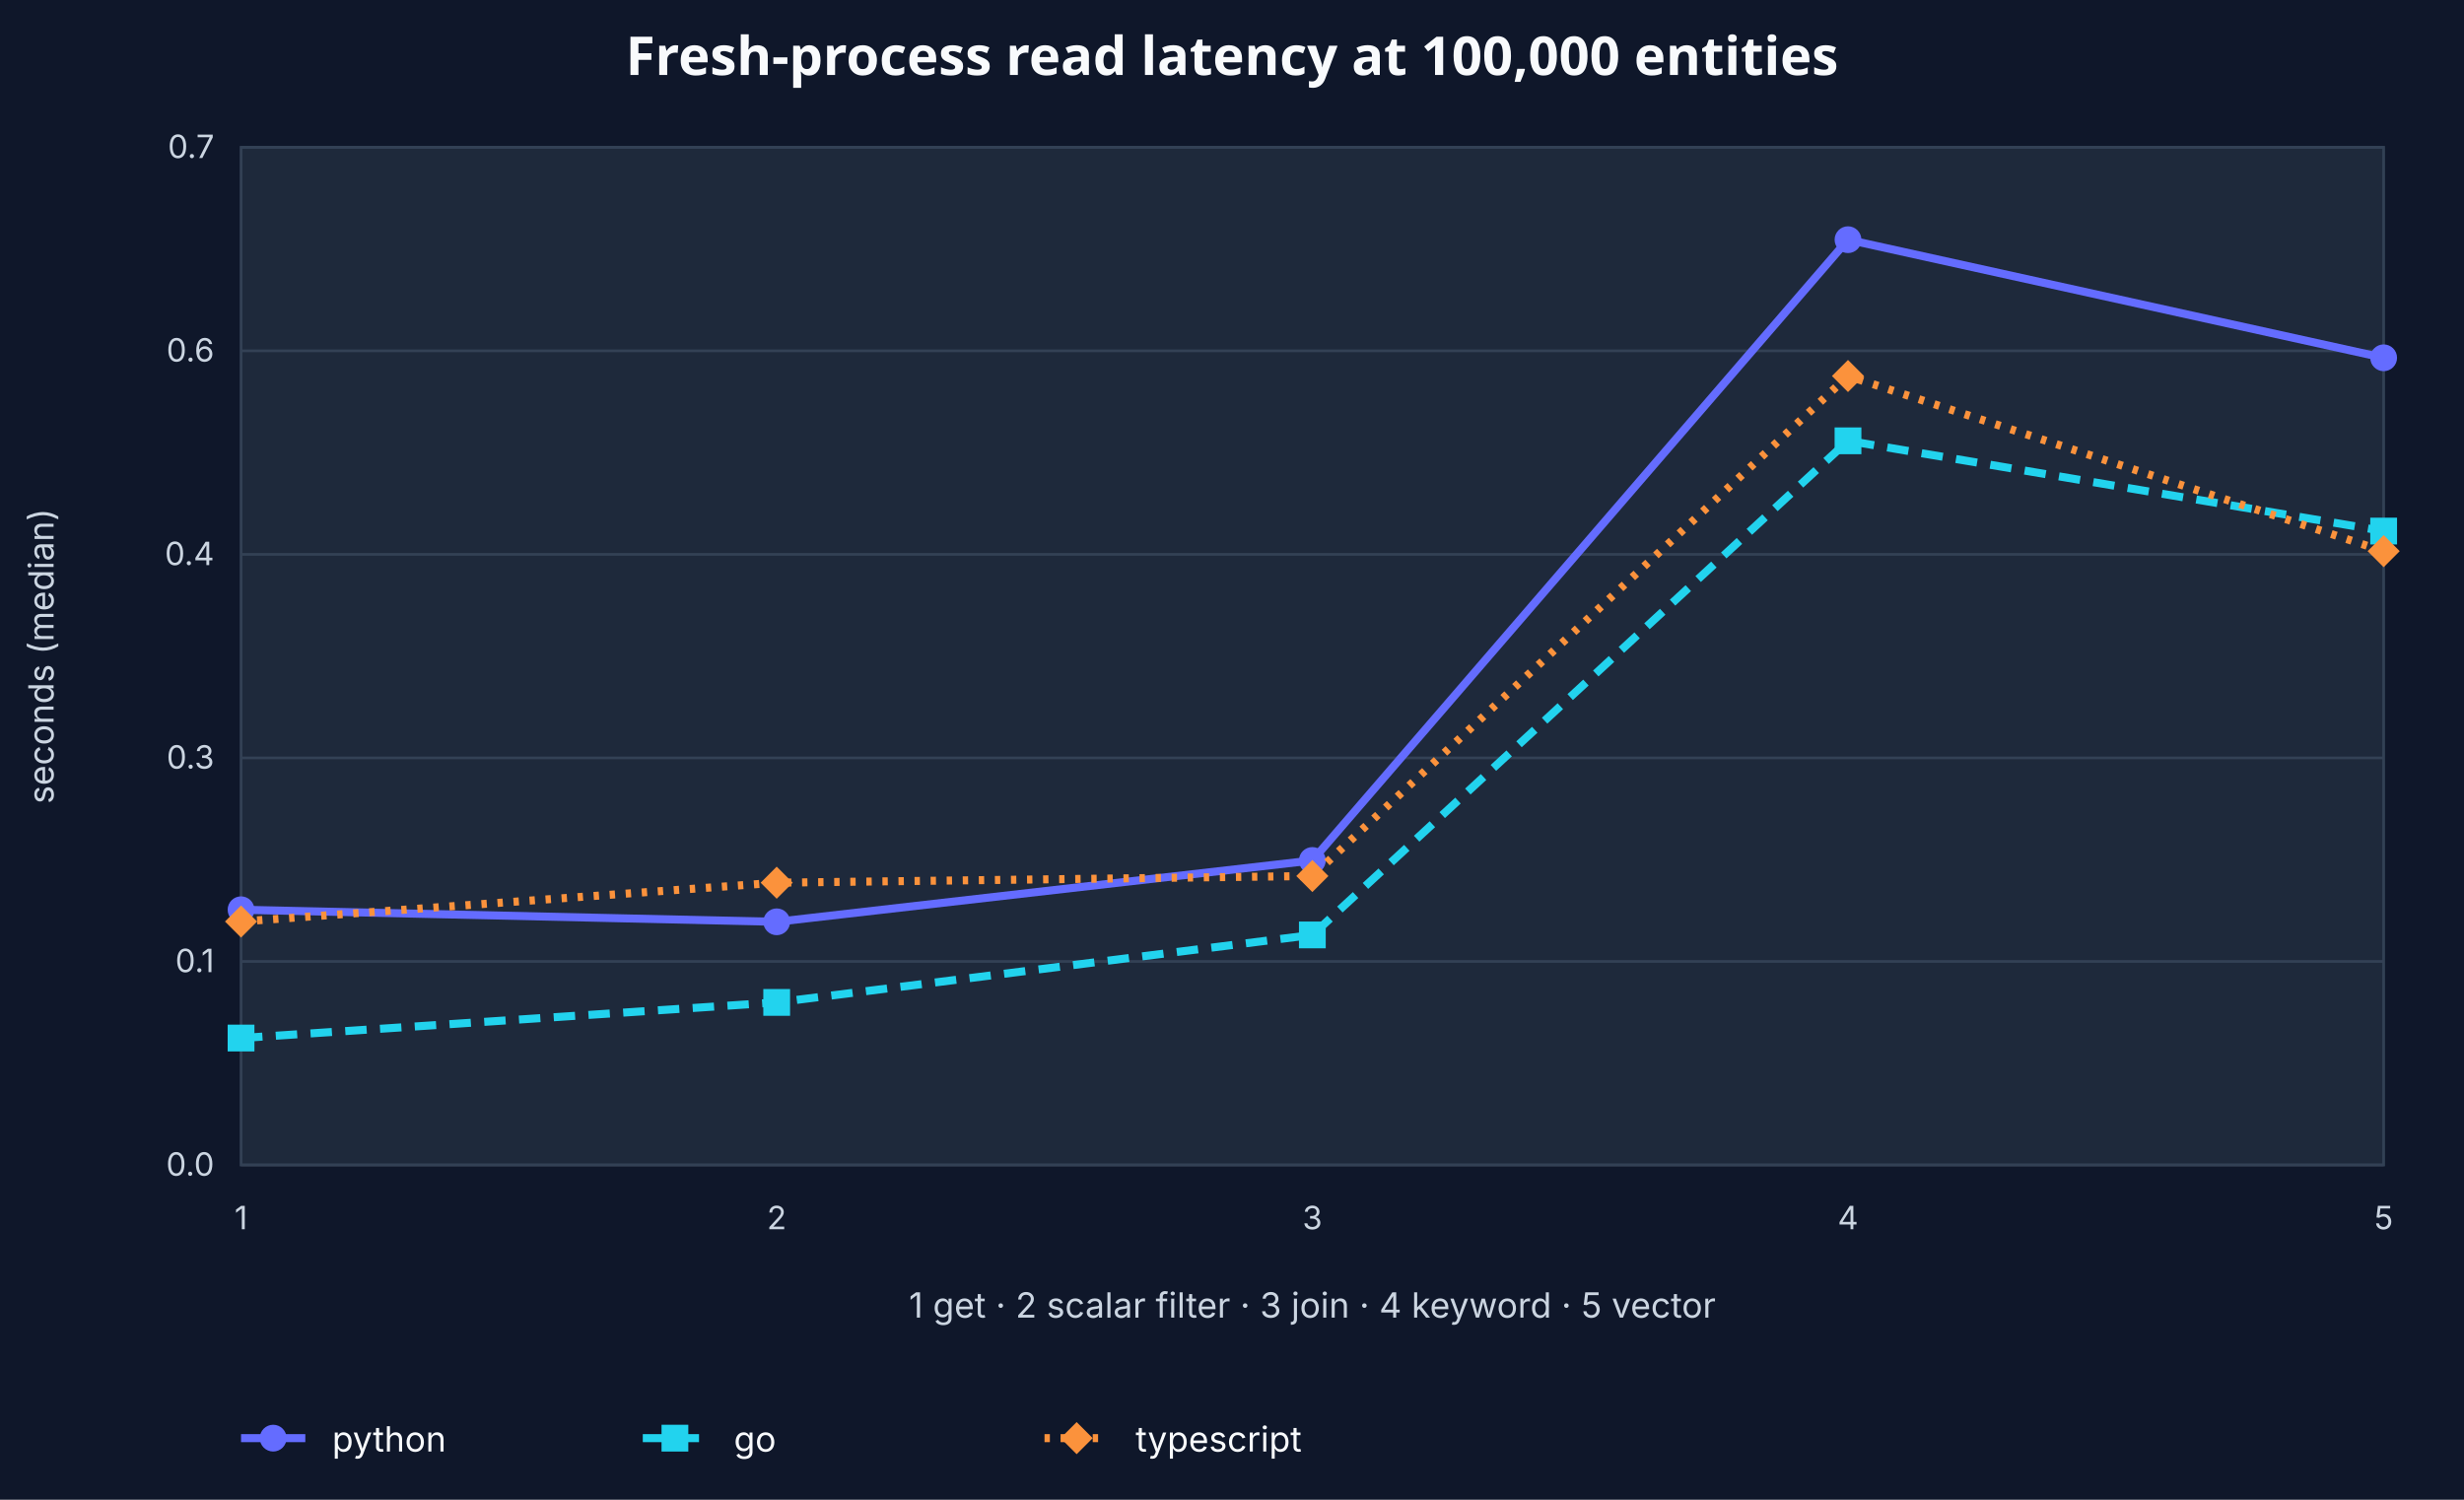
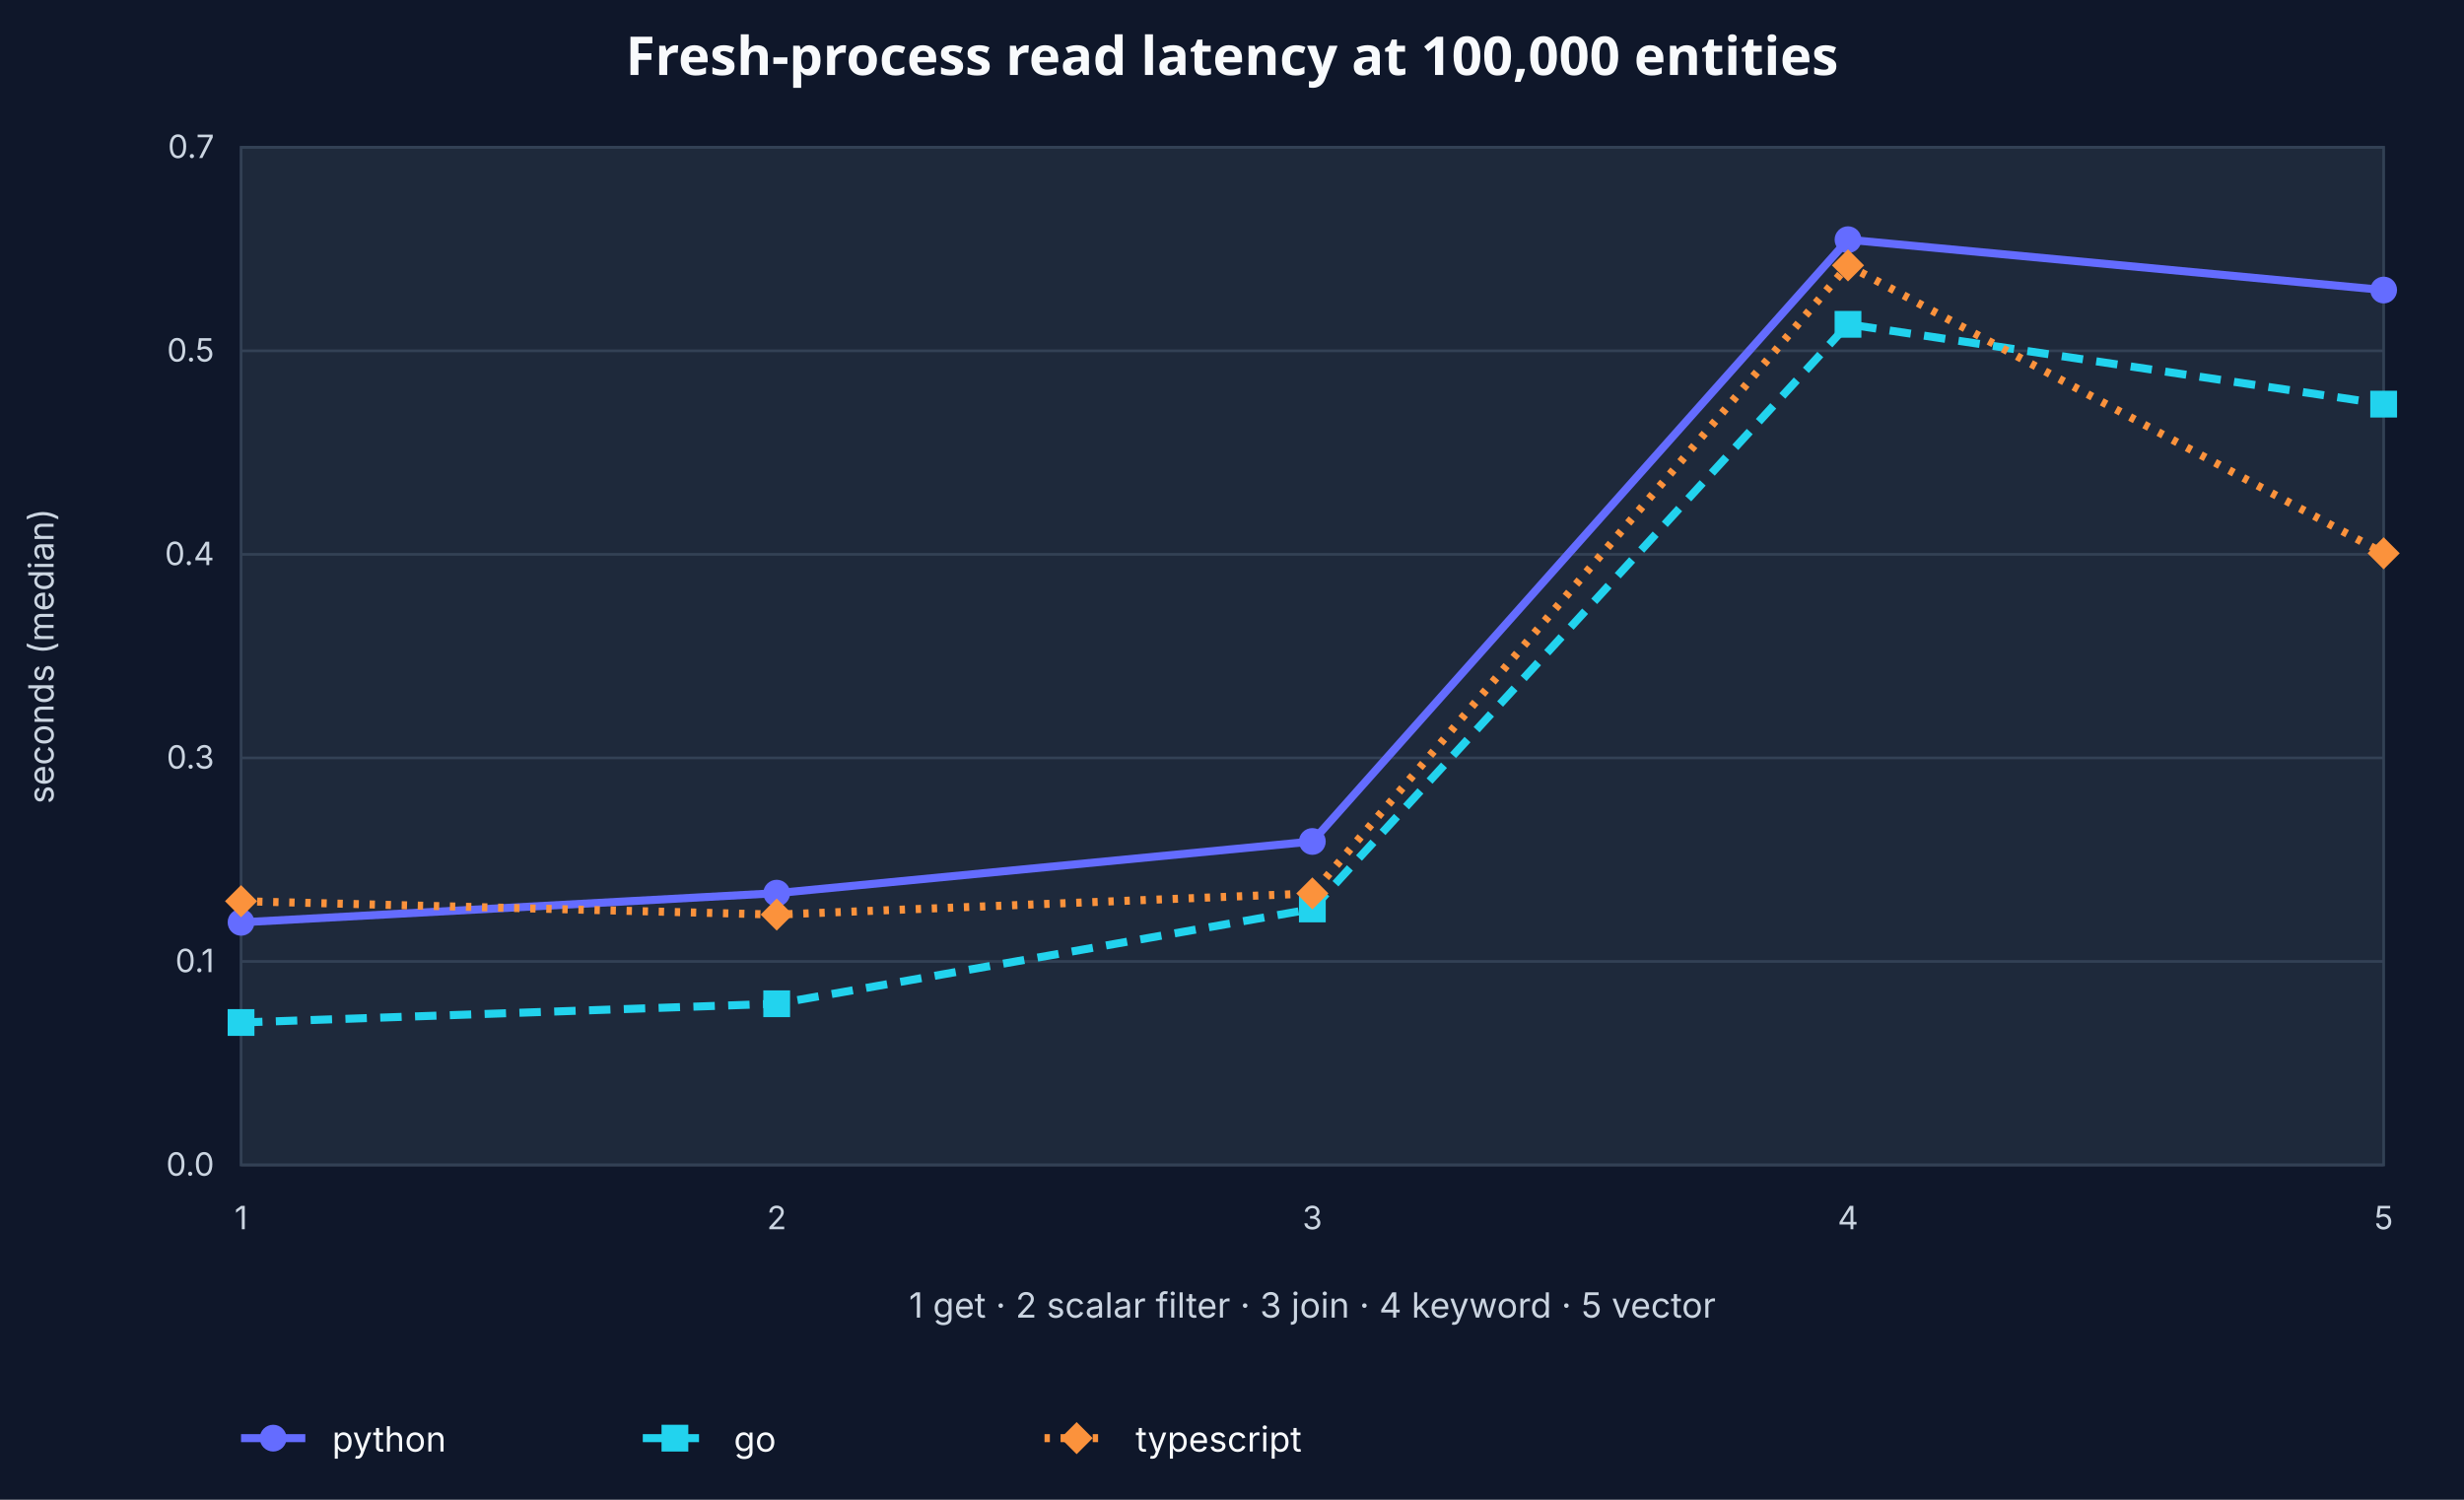
<svg xmlns="http://www.w3.org/2000/svg" role="img" aria-labelledby="chart-title chart-description" viewBox="0 0 920 560">
  <rect width="920" height="560" fill="#0F172A" />
  <rect x="90" y="55" width="800" height="380" fill="#1E293B" stroke="#334155" />
  <text x="460.0" y="28" text-anchor="middle" font-family="'Outfit Variable', Outfit, sans-serif" font-size="20" font-weight="600" fill="#F8FAFC">Fresh-process read latency at 100,000 entities</text>
  <line x1="90" y1="435.0" x2="890" y2="435.0" stroke="#334155" />
  <text x="80" y="439.0" text-anchor="end" font-family="'Inter Variable', Inter, sans-serif" font-size="12" fill="#CBD5E1">0.0</text>
  <line x1="90" y1="359.0" x2="890" y2="359.0" stroke="#334155" />
  <text x="80" y="363.0" text-anchor="end" font-family="'Inter Variable', Inter, sans-serif" font-size="12" fill="#CBD5E1">0.1</text>
  <line x1="90" y1="283.0" x2="890" y2="283.0" stroke="#334155" />
  <text x="80" y="287.0" text-anchor="end" font-family="'Inter Variable', Inter, sans-serif" font-size="12" fill="#CBD5E1">0.3</text>
  <line x1="90" y1="207.0" x2="890" y2="207.0" stroke="#334155" />
  <text x="80" y="211.0" text-anchor="end" font-family="'Inter Variable', Inter, sans-serif" font-size="12" fill="#CBD5E1">0.4</text>
  <line x1="90" y1="131.0" x2="890" y2="131.0" stroke="#334155" />
-   <text x="80" y="135.0" text-anchor="end" font-family="'Inter Variable', Inter, sans-serif" font-size="12" fill="#CBD5E1">0.6</text>
+   <text x="80" y="135.0" text-anchor="end" font-family="'Inter Variable', Inter, sans-serif" font-size="12" fill="#CBD5E1">0.5</text>
  <line x1="90" y1="55.0" x2="890" y2="55.0" stroke="#334155" />
  <text x="80" y="59.0" text-anchor="end" font-family="'Inter Variable', Inter, sans-serif" font-size="12" fill="#CBD5E1">0.7</text>
-   <polyline points="90.0,339.7 290.0,344.2 490.0,321.3 690.0,89.5 890.0,133.6" fill="none" stroke="#646CFF" stroke-width="3" />
-   <circle cx="90.0" cy="339.7" r="5" fill="#646CFF" />
-   <circle cx="290.0" cy="344.2" r="5" fill="#646CFF" />
-   <circle cx="490.0" cy="321.3" r="5" fill="#646CFF" />
+   <polyline points="90.0,344.4 290.0,333.5 490.0,314.2 690.0,89.5 890.0,108.3" fill="none" stroke="#646CFF" stroke-width="3" />
+   <circle cx="90.0" cy="344.4" r="5" fill="#646CFF" />
+   <circle cx="290.0" cy="333.5" r="5" fill="#646CFF" />
+   <circle cx="490.0" cy="314.2" r="5" fill="#646CFF" />
  <circle cx="690.0" cy="89.5" r="5" fill="#646CFF" />
-   <circle cx="890.0" cy="133.6" r="5" fill="#646CFF" />
-   <polyline points="90.0,387.6 290.0,374.3 490.0,349.1 690.0,164.6 890.0,198.3" fill="none" stroke="#22D3EE" stroke-width="3" stroke-dasharray="8 5" />
-   <rect x="85.0" y="382.6" width="10" height="10" fill="#22D3EE" />
-   <rect x="285.0" y="369.3" width="10" height="10" fill="#22D3EE" />
-   <rect x="485.0" y="344.1" width="10" height="10" fill="#22D3EE" />
-   <rect x="685.0" y="159.6" width="10" height="10" fill="#22D3EE" />
-   <rect x="885.0" y="193.3" width="10" height="10" fill="#22D3EE" />
-   <polyline points="90.0,344.1 290.0,329.6 490.0,327.1 690.0,140.4 890.0,205.8" fill="none" stroke="#FB923C" stroke-width="3" stroke-dasharray="2 4" />
-   <path d="M 90.0 338.1 L 96.0 344.1 L 90.0 350.1 L 84.0 344.1 Z" fill="#FB923C" />
-   <path d="M 290.0 323.6 L 296.0 329.6 L 290.0 335.6 L 284.0 329.6 Z" fill="#FB923C" />
-   <path d="M 490.0 321.1 L 496.0 327.1 L 490.0 333.1 L 484.0 327.1 Z" fill="#FB923C" />
-   <path d="M 690.0 134.4 L 696.0 140.4 L 690.0 146.4 L 684.0 140.4 Z" fill="#FB923C" />
-   <path d="M 890.0 199.8 L 896.0 205.8 L 890.0 211.8 L 884.0 205.8 Z" fill="#FB923C" />
+   <circle cx="890.0" cy="108.3" r="5" fill="#646CFF" />
+   <polyline points="90.0,381.8 290.0,374.8 490.0,339.4 690.0,121.1 890.0,150.9" fill="none" stroke="#22D3EE" stroke-width="3" stroke-dasharray="8 5" />
+   <rect x="85.0" y="376.8" width="10" height="10" fill="#22D3EE" />
+   <rect x="285.0" y="369.8" width="10" height="10" fill="#22D3EE" />
+   <rect x="485.0" y="334.4" width="10" height="10" fill="#22D3EE" />
+   <rect x="685.0" y="116.1" width="10" height="10" fill="#22D3EE" />
+   <rect x="885.0" y="145.9" width="10" height="10" fill="#22D3EE" />
+   <polyline points="90.0,336.5 290.0,341.5 490.0,333.6 690.0,99.1 890.0,206.6" fill="none" stroke="#FB923C" stroke-width="3" stroke-dasharray="2 4" />
+   <path d="M 90.0 330.5 L 96.0 336.5 L 90.0 342.5 L 84.0 336.5 Z" fill="#FB923C" />
+   <path d="M 290.0 335.5 L 296.0 341.5 L 290.0 347.5 L 284.0 341.5 Z" fill="#FB923C" />
+   <path d="M 490.0 327.6 L 496.0 333.6 L 490.0 339.6 L 484.0 333.6 Z" fill="#FB923C" />
+   <path d="M 690.0 93.1 L 696.0 99.1 L 690.0 105.1 L 684.0 99.1 Z" fill="#FB923C" />
+   <path d="M 890.0 200.6 L 896.0 206.6 L 890.0 212.6 L 884.0 206.6 Z" fill="#FB923C" />
  <text x="90.0" y="459" text-anchor="middle" font-family="'Inter Variable', Inter, sans-serif" font-size="12" fill="#CBD5E1">1</text>
  <text x="290.0" y="459" text-anchor="middle" font-family="'Inter Variable', Inter, sans-serif" font-size="12" fill="#CBD5E1">2</text>
  <text x="490.0" y="459" text-anchor="middle" font-family="'Inter Variable', Inter, sans-serif" font-size="12" fill="#CBD5E1">3</text>
  <text x="690.0" y="459" text-anchor="middle" font-family="'Inter Variable', Inter, sans-serif" font-size="12" fill="#CBD5E1">4</text>
  <text x="890.0" y="459" text-anchor="middle" font-family="'Inter Variable', Inter, sans-serif" font-size="12" fill="#CBD5E1">5</text>
  <line x1="90" y1="537" x2="114" y2="537" stroke="#646CFF" stroke-width="3" />
  <circle cx="102.0" cy="537.0" r="5" fill="#646CFF" />
  <text x="124" y="542" font-family="'Inter Variable', Inter, sans-serif" font-size="13" fill="#F8FAFC">python</text>
  <line x1="240" y1="537" x2="264" y2="537" stroke="#22D3EE" stroke-width="3" stroke-dasharray="8 5" />
  <rect x="247.0" y="532.0" width="10" height="10" fill="#22D3EE" />
  <text x="274" y="542" font-family="'Inter Variable', Inter, sans-serif" font-size="13" fill="#F8FAFC">go</text>
  <line x1="390" y1="537" x2="414" y2="537" stroke="#FB923C" stroke-width="3" stroke-dasharray="2 4" />
  <path d="M 402.0 531.0 L 408.0 537.0 L 402.0 543.0 L 396.0 537.0 Z" fill="#FB923C" />
  <text x="424" y="542" font-family="'Inter Variable', Inter, sans-serif" font-size="13" fill="#F8FAFC">typescript</text>
  <text x="490.0" y="492" text-anchor="middle" font-family="'Inter Variable', Inter, sans-serif" font-size="13" fill="#CBD5E1">1 get · 2 scalar filter · 3 join · 4 keyword · 5 vector</text>
  <text x="20" y="245.0" transform="rotate(-90 20 245.0)" text-anchor="middle" font-family="'Inter Variable', Inter, sans-serif" font-size="13" fill="#CBD5E1">seconds (median)</text>
</svg>
